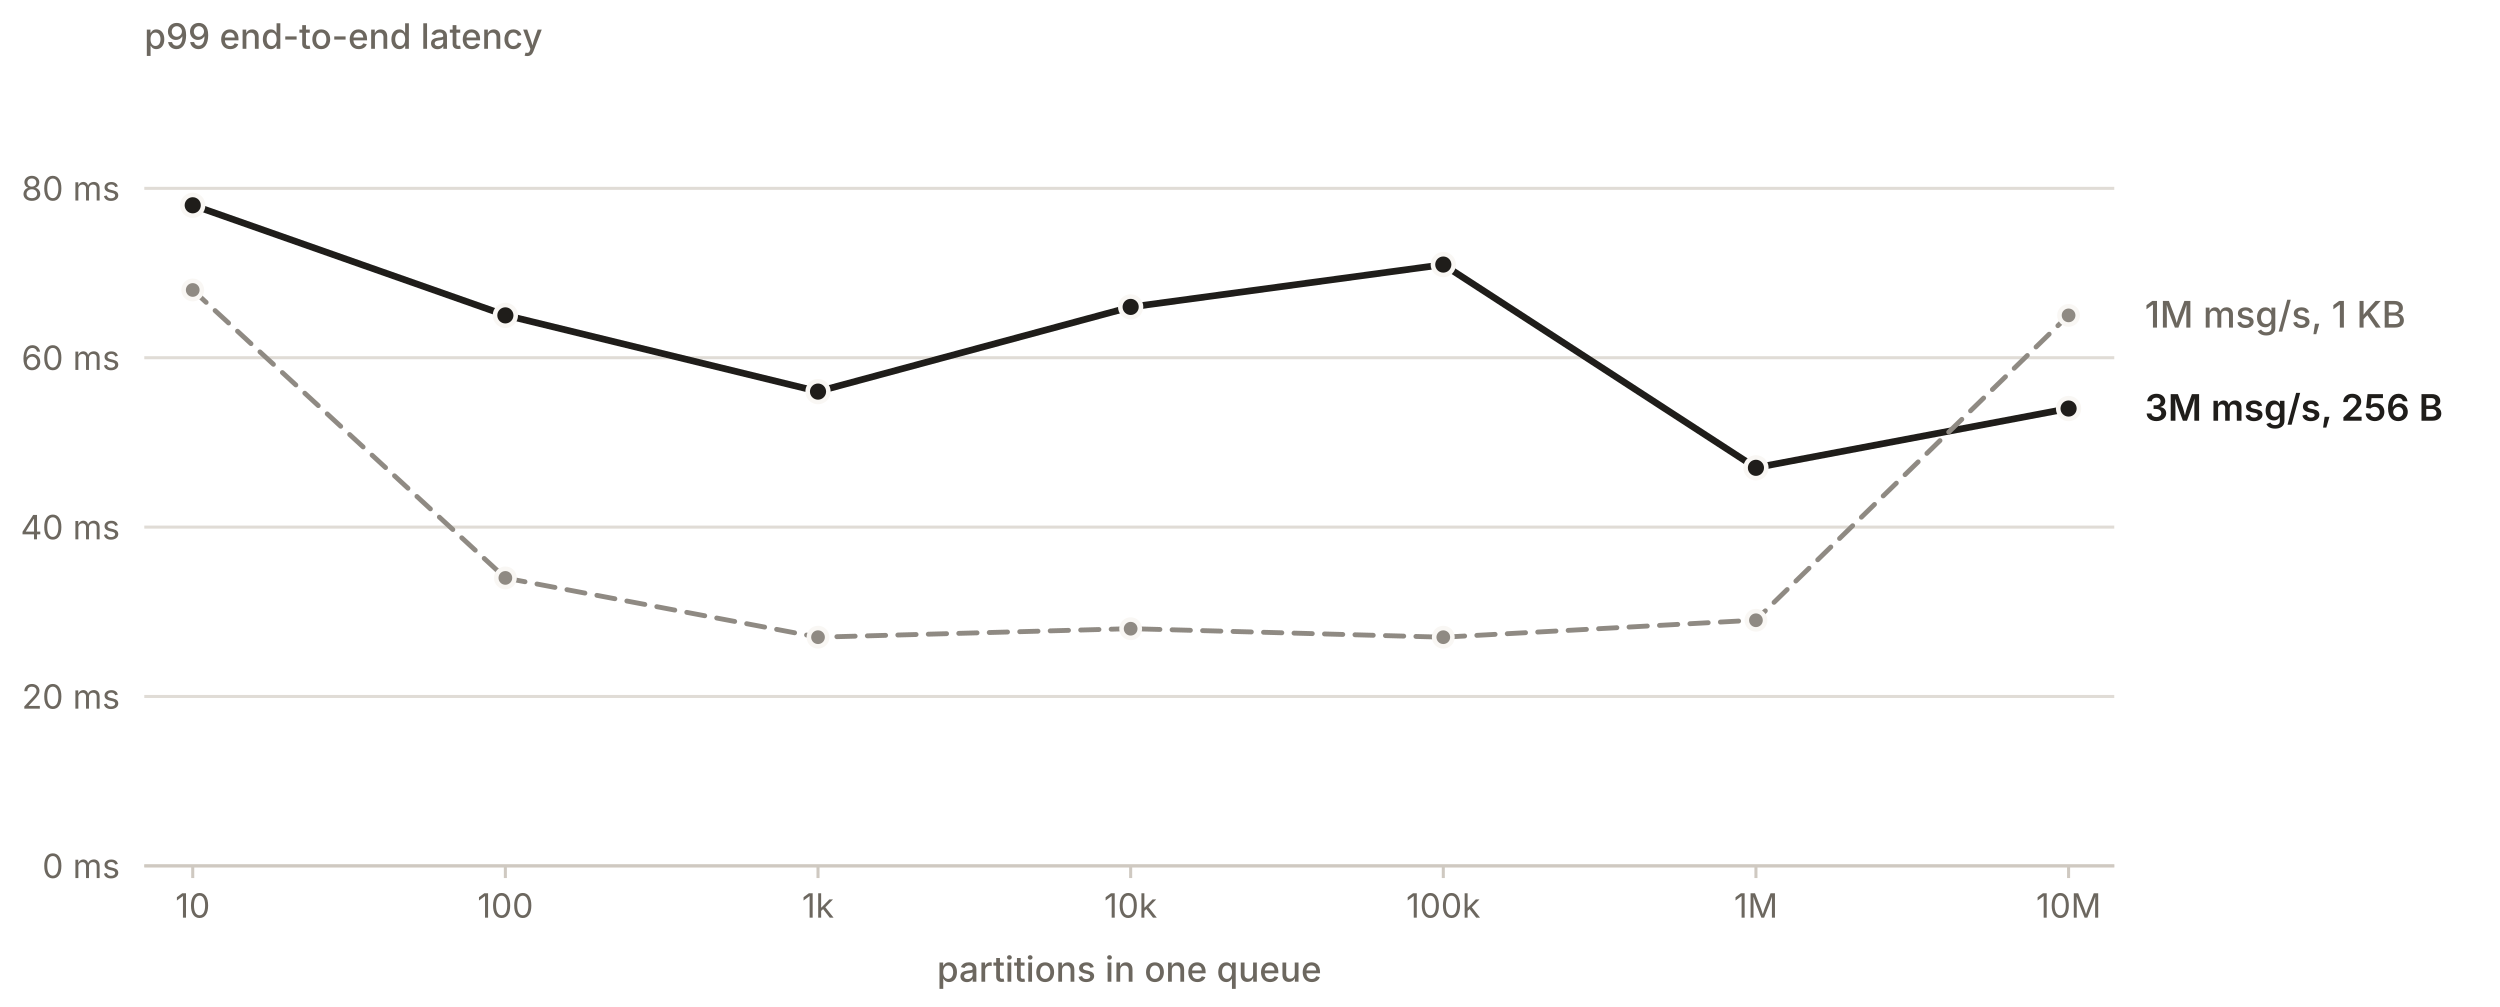
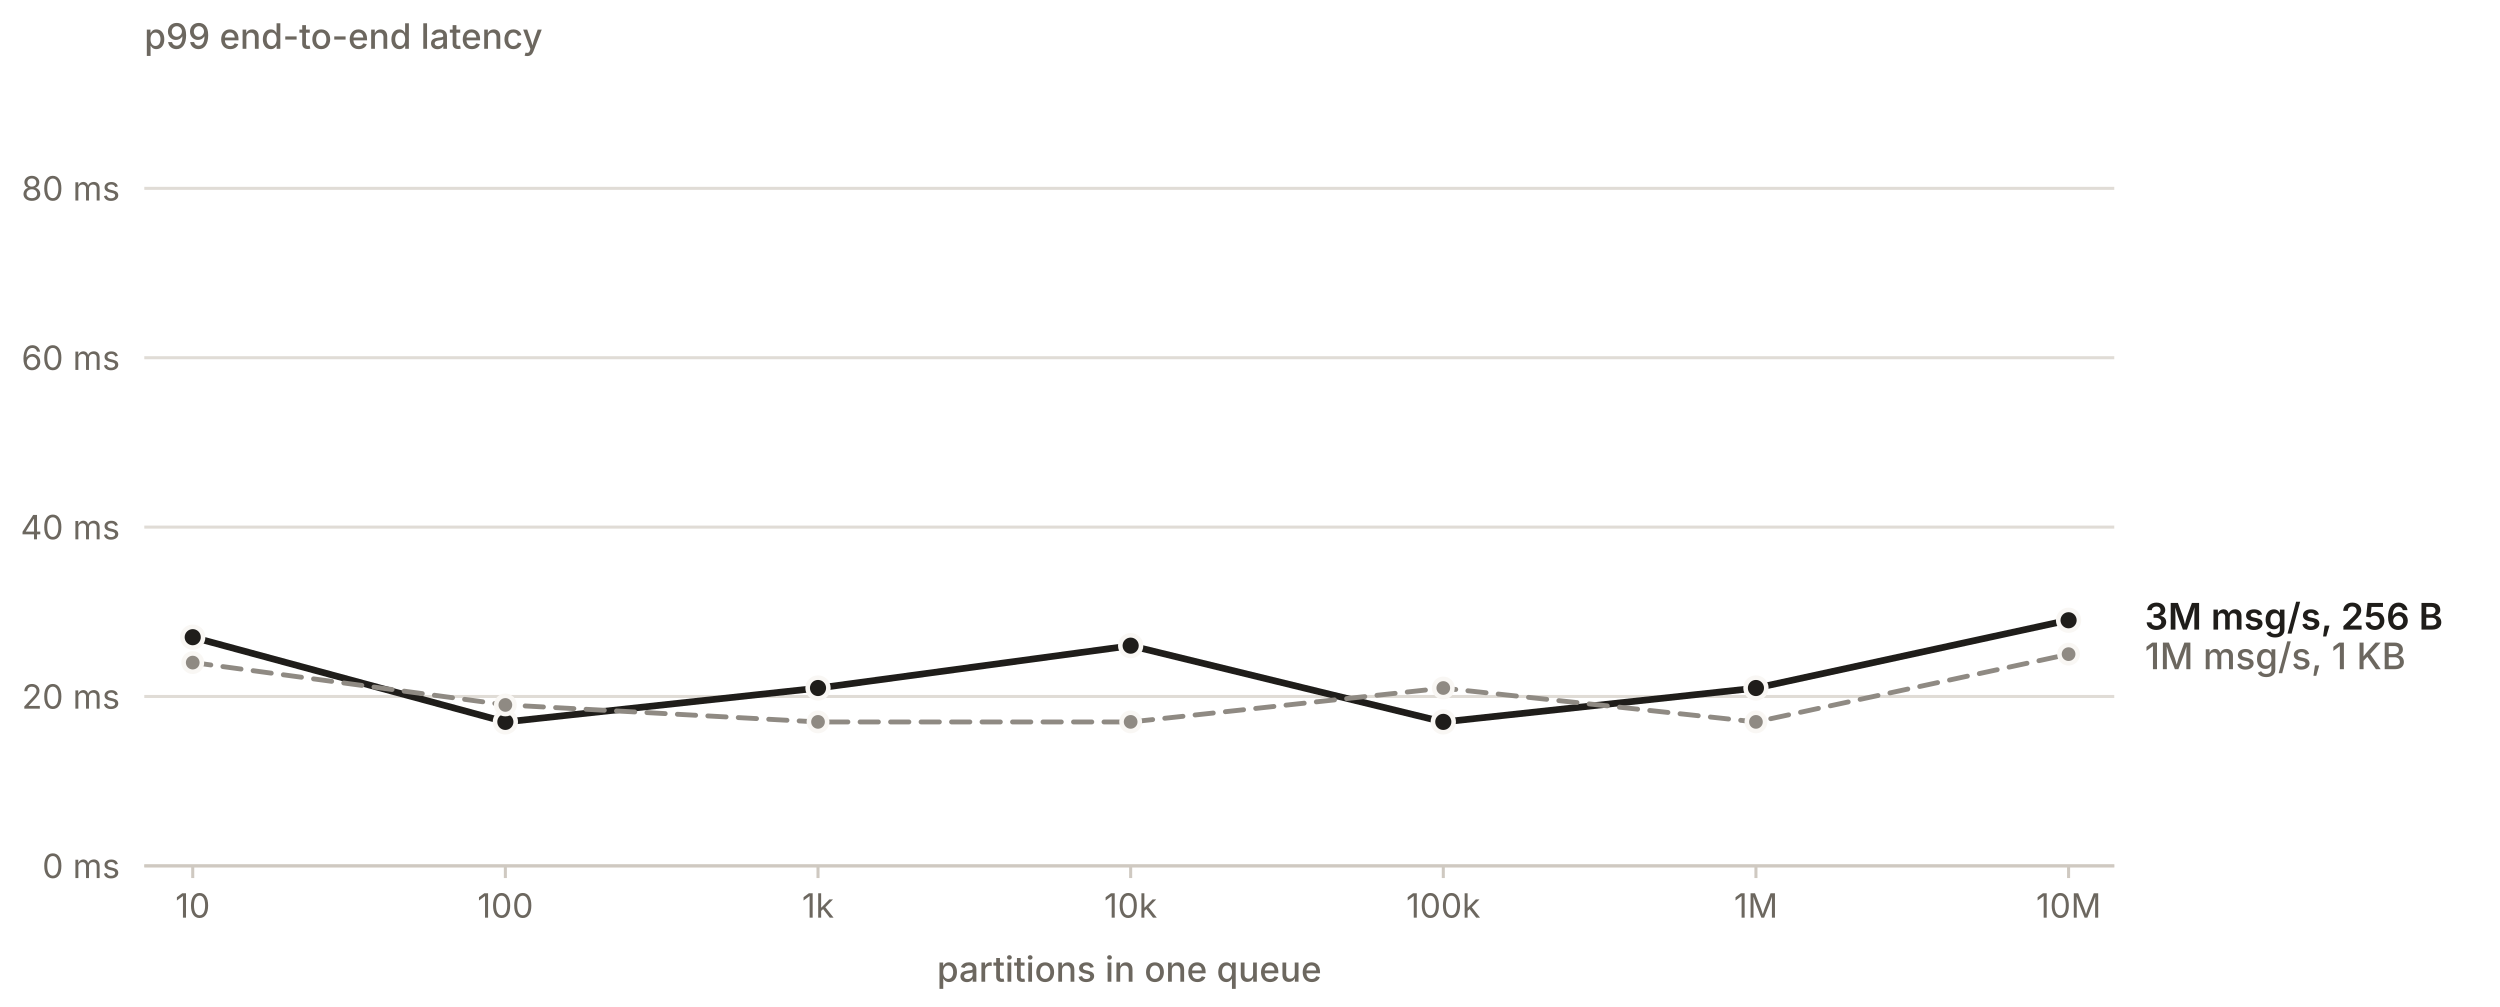
- <svg xmlns="http://www.w3.org/2000/svg" viewBox="0 0 820 330" width="820" height="330" role="img" aria-label="Queen 2.3.0 end-to-end p99 against the partition count from 10 to 10,000,000 on three GCP nodes with local NVMe: at 3,000,000 msg/s of 256-byte messages 78, 65, 56, 66, 71, 47 and 54 ms; at 1,000,000 msg/s of 1 KB messages 68, 34, 27, 28, 27, 29 and 65 ms." fill="rgb(0, 0, 0)" fill-opacity="1" stroke="none" stroke-width="1px" stroke-dasharray="none" stroke-linecap="butt" stroke-linejoin="miter" stroke-opacity="1" opacity="1" font-family="'Inter Variable', Inter, system-ui, -apple-system, 'Segoe UI', Roboto, sans-serif" font-size="15px" font-weight="400" text-anchor="start">
+ <svg xmlns="http://www.w3.org/2000/svg" viewBox="0 0 820 330" width="820" height="330" role="img" aria-label="Queen 2.4 end-to-end p99 against the partition count from 10 to 10,000,000 on three GCP nodes with local NVMe: at 3,000,000 msg/s of 256-byte messages 27, 17, 21, 26, 17, 21 and 29 ms; at 1,000,000 msg/s of 1 KB messages 24, 19, 17, 17, 21, 17 and 25 ms." fill="rgb(0, 0, 0)" fill-opacity="1" stroke="none" stroke-width="1px" stroke-dasharray="none" stroke-linecap="butt" stroke-linejoin="miter" stroke-opacity="1" opacity="1" font-family="'Inter Variable', Inter, system-ui, -apple-system, 'Segoe UI', Roboto, sans-serif" font-size="15px" font-weight="400" text-anchor="start">
  <text x="47.33" y="16" fill="rgb(108, 103, 95)" fill-opacity="1" stroke="none" stroke-width="1px" stroke-dasharray="none" stroke-linecap="butt" stroke-linejoin="miter" stroke-opacity="1" opacity="1" font-family="'Inter Variable', Inter, system-ui, -apple-system, 'Segoe UI', Roboto, sans-serif" font-size="11.5px" font-weight="500" text-anchor="start">p99 end-to-end latency</text>
  <g fill="rgb(0, 0, 0)" fill-opacity="1" stroke="none" stroke-width="1px" stroke-dasharray="none" stroke-linecap="butt" stroke-linejoin="miter" stroke-opacity="1" opacity="1" font-family="'Inter Variable', Inter, system-ui, -apple-system, 'Segoe UI', Roboto, sans-serif" font-size="15px" font-weight="400" text-anchor="start">
    <line x1="47.33" x2="693.48" y1="284" y2="284" fill="rgb(0, 0, 0)" fill-opacity="1" stroke="rgb(224, 220, 214)" stroke-width="1px" stroke-dasharray="none" stroke-linecap="butt" stroke-linejoin="miter" stroke-opacity="1" opacity="1" font-family="'Inter Variable', Inter, system-ui, -apple-system, 'Segoe UI', Roboto, sans-serif" font-size="15px" font-weight="400" text-anchor="start" />
    <text x="39.33" y="288" text-anchor="end" fill="rgb(108, 103, 95)" fill-opacity="1" stroke="none" stroke-width="1px" stroke-dasharray="none" stroke-linecap="butt" stroke-linejoin="miter" stroke-opacity="1" opacity="1" font-family="'Inter Variable', Inter, system-ui, -apple-system, 'Segoe UI', Roboto, sans-serif" font-size="11px" font-weight="400">0 ms</text>
  </g>
  <g fill="rgb(0, 0, 0)" fill-opacity="1" stroke="none" stroke-width="1px" stroke-dasharray="none" stroke-linecap="butt" stroke-linejoin="miter" stroke-opacity="1" opacity="1" font-family="'Inter Variable', Inter, system-ui, -apple-system, 'Segoe UI', Roboto, sans-serif" font-size="15px" font-weight="400" text-anchor="start">
    <line x1="47.33" x2="693.48" y1="228.444" y2="228.444" fill="rgb(0, 0, 0)" fill-opacity="1" stroke="rgb(224, 220, 214)" stroke-width="1px" stroke-dasharray="none" stroke-linecap="butt" stroke-linejoin="miter" stroke-opacity="1" opacity="1" font-family="'Inter Variable', Inter, system-ui, -apple-system, 'Segoe UI', Roboto, sans-serif" font-size="15px" font-weight="400" text-anchor="start" />
    <text x="39.33" y="232.444" text-anchor="end" fill="rgb(108, 103, 95)" fill-opacity="1" stroke="none" stroke-width="1px" stroke-dasharray="none" stroke-linecap="butt" stroke-linejoin="miter" stroke-opacity="1" opacity="1" font-family="'Inter Variable', Inter, system-ui, -apple-system, 'Segoe UI', Roboto, sans-serif" font-size="11px" font-weight="400">20 ms</text>
  </g>
  <g fill="rgb(0, 0, 0)" fill-opacity="1" stroke="none" stroke-width="1px" stroke-dasharray="none" stroke-linecap="butt" stroke-linejoin="miter" stroke-opacity="1" opacity="1" font-family="'Inter Variable', Inter, system-ui, -apple-system, 'Segoe UI', Roboto, sans-serif" font-size="15px" font-weight="400" text-anchor="start">
    <line x1="47.33" x2="693.48" y1="172.889" y2="172.889" fill="rgb(0, 0, 0)" fill-opacity="1" stroke="rgb(224, 220, 214)" stroke-width="1px" stroke-dasharray="none" stroke-linecap="butt" stroke-linejoin="miter" stroke-opacity="1" opacity="1" font-family="'Inter Variable', Inter, system-ui, -apple-system, 'Segoe UI', Roboto, sans-serif" font-size="15px" font-weight="400" text-anchor="start" />
    <text x="39.33" y="176.889" text-anchor="end" fill="rgb(108, 103, 95)" fill-opacity="1" stroke="none" stroke-width="1px" stroke-dasharray="none" stroke-linecap="butt" stroke-linejoin="miter" stroke-opacity="1" opacity="1" font-family="'Inter Variable', Inter, system-ui, -apple-system, 'Segoe UI', Roboto, sans-serif" font-size="11px" font-weight="400">40 ms</text>
  </g>
  <g fill="rgb(0, 0, 0)" fill-opacity="1" stroke="none" stroke-width="1px" stroke-dasharray="none" stroke-linecap="butt" stroke-linejoin="miter" stroke-opacity="1" opacity="1" font-family="'Inter Variable', Inter, system-ui, -apple-system, 'Segoe UI', Roboto, sans-serif" font-size="15px" font-weight="400" text-anchor="start">
    <line x1="47.33" x2="693.48" y1="117.333" y2="117.333" fill="rgb(0, 0, 0)" fill-opacity="1" stroke="rgb(224, 220, 214)" stroke-width="1px" stroke-dasharray="none" stroke-linecap="butt" stroke-linejoin="miter" stroke-opacity="1" opacity="1" font-family="'Inter Variable', Inter, system-ui, -apple-system, 'Segoe UI', Roboto, sans-serif" font-size="15px" font-weight="400" text-anchor="start" />
    <text x="39.33" y="121.333" text-anchor="end" fill="rgb(108, 103, 95)" fill-opacity="1" stroke="none" stroke-width="1px" stroke-dasharray="none" stroke-linecap="butt" stroke-linejoin="miter" stroke-opacity="1" opacity="1" font-family="'Inter Variable', Inter, system-ui, -apple-system, 'Segoe UI', Roboto, sans-serif" font-size="11px" font-weight="400">60 ms</text>
  </g>
  <g fill="rgb(0, 0, 0)" fill-opacity="1" stroke="none" stroke-width="1px" stroke-dasharray="none" stroke-linecap="butt" stroke-linejoin="miter" stroke-opacity="1" opacity="1" font-family="'Inter Variable', Inter, system-ui, -apple-system, 'Segoe UI', Roboto, sans-serif" font-size="15px" font-weight="400" text-anchor="start">
    <line x1="47.33" x2="693.48" y1="61.778" y2="61.778" fill="rgb(0, 0, 0)" fill-opacity="1" stroke="rgb(224, 220, 214)" stroke-width="1px" stroke-dasharray="none" stroke-linecap="butt" stroke-linejoin="miter" stroke-opacity="1" opacity="1" font-family="'Inter Variable', Inter, system-ui, -apple-system, 'Segoe UI', Roboto, sans-serif" font-size="15px" font-weight="400" text-anchor="start" />
    <text x="39.33" y="65.778" text-anchor="end" fill="rgb(108, 103, 95)" fill-opacity="1" stroke="none" stroke-width="1px" stroke-dasharray="none" stroke-linecap="butt" stroke-linejoin="miter" stroke-opacity="1" opacity="1" font-family="'Inter Variable', Inter, system-ui, -apple-system, 'Segoe UI', Roboto, sans-serif" font-size="11px" font-weight="400">80 ms</text>
  </g>
  <line x1="47.33" x2="693.48" y1="284" y2="284" fill="rgb(0, 0, 0)" fill-opacity="1" stroke="rgb(207, 201, 193)" stroke-width="1px" stroke-dasharray="none" stroke-linecap="butt" stroke-linejoin="miter" stroke-opacity="1" opacity="1" font-family="'Inter Variable', Inter, system-ui, -apple-system, 'Segoe UI', Roboto, sans-serif" font-size="15px" font-weight="400" text-anchor="start" />
  <g fill="rgb(0, 0, 0)" fill-opacity="1" stroke="none" stroke-width="1px" stroke-dasharray="none" stroke-linecap="butt" stroke-linejoin="miter" stroke-opacity="1" opacity="1" font-family="'Inter Variable', Inter, system-ui, -apple-system, 'Segoe UI', Roboto, sans-serif" font-size="15px" font-weight="400" text-anchor="start">
    <line x1="63.215" x2="63.215" y1="284" y2="288" fill="rgb(0, 0, 0)" fill-opacity="1" stroke="rgb(207, 201, 193)" stroke-width="1px" stroke-dasharray="none" stroke-linecap="butt" stroke-linejoin="miter" stroke-opacity="1" opacity="1" font-family="'Inter Variable', Inter, system-ui, -apple-system, 'Segoe UI', Roboto, sans-serif" font-size="15px" font-weight="400" text-anchor="start" />
    <text x="63.215" y="301" text-anchor="middle" fill="rgb(108, 103, 95)" fill-opacity="1" stroke="none" stroke-width="1px" stroke-dasharray="none" stroke-linecap="butt" stroke-linejoin="miter" stroke-opacity="1" opacity="1" font-family="'Inter Variable', Inter, system-ui, -apple-system, 'Segoe UI', Roboto, sans-serif" font-size="11px" font-weight="400">10</text>
  </g>
  <g fill="rgb(0, 0, 0)" fill-opacity="1" stroke="none" stroke-width="1px" stroke-dasharray="none" stroke-linecap="butt" stroke-linejoin="miter" stroke-opacity="1" opacity="1" font-family="'Inter Variable', Inter, system-ui, -apple-system, 'Segoe UI', Roboto, sans-serif" font-size="15px" font-weight="400" text-anchor="start">
    <line x1="165.761" x2="165.761" y1="284" y2="288" fill="rgb(0, 0, 0)" fill-opacity="1" stroke="rgb(207, 201, 193)" stroke-width="1px" stroke-dasharray="none" stroke-linecap="butt" stroke-linejoin="miter" stroke-opacity="1" opacity="1" font-family="'Inter Variable', Inter, system-ui, -apple-system, 'Segoe UI', Roboto, sans-serif" font-size="15px" font-weight="400" text-anchor="start" />
    <text x="165.761" y="301" text-anchor="middle" fill="rgb(108, 103, 95)" fill-opacity="1" stroke="none" stroke-width="1px" stroke-dasharray="none" stroke-linecap="butt" stroke-linejoin="miter" stroke-opacity="1" opacity="1" font-family="'Inter Variable', Inter, system-ui, -apple-system, 'Segoe UI', Roboto, sans-serif" font-size="11px" font-weight="400">100</text>
  </g>
  <g fill="rgb(0, 0, 0)" fill-opacity="1" stroke="none" stroke-width="1px" stroke-dasharray="none" stroke-linecap="butt" stroke-linejoin="miter" stroke-opacity="1" opacity="1" font-family="'Inter Variable', Inter, system-ui, -apple-system, 'Segoe UI', Roboto, sans-serif" font-size="15px" font-weight="400" text-anchor="start">
    <line x1="268.308" x2="268.308" y1="284" y2="288" fill="rgb(0, 0, 0)" fill-opacity="1" stroke="rgb(207, 201, 193)" stroke-width="1px" stroke-dasharray="none" stroke-linecap="butt" stroke-linejoin="miter" stroke-opacity="1" opacity="1" font-family="'Inter Variable', Inter, system-ui, -apple-system, 'Segoe UI', Roboto, sans-serif" font-size="15px" font-weight="400" text-anchor="start" />
    <text x="268.308" y="301" text-anchor="middle" fill="rgb(108, 103, 95)" fill-opacity="1" stroke="none" stroke-width="1px" stroke-dasharray="none" stroke-linecap="butt" stroke-linejoin="miter" stroke-opacity="1" opacity="1" font-family="'Inter Variable', Inter, system-ui, -apple-system, 'Segoe UI', Roboto, sans-serif" font-size="11px" font-weight="400">1k</text>
  </g>
  <g fill="rgb(0, 0, 0)" fill-opacity="1" stroke="none" stroke-width="1px" stroke-dasharray="none" stroke-linecap="butt" stroke-linejoin="miter" stroke-opacity="1" opacity="1" font-family="'Inter Variable', Inter, system-ui, -apple-system, 'Segoe UI', Roboto, sans-serif" font-size="15px" font-weight="400" text-anchor="start">
    <line x1="370.855" x2="370.855" y1="284" y2="288" fill="rgb(0, 0, 0)" fill-opacity="1" stroke="rgb(207, 201, 193)" stroke-width="1px" stroke-dasharray="none" stroke-linecap="butt" stroke-linejoin="miter" stroke-opacity="1" opacity="1" font-family="'Inter Variable', Inter, system-ui, -apple-system, 'Segoe UI', Roboto, sans-serif" font-size="15px" font-weight="400" text-anchor="start" />
    <text x="370.855" y="301" text-anchor="middle" fill="rgb(108, 103, 95)" fill-opacity="1" stroke="none" stroke-width="1px" stroke-dasharray="none" stroke-linecap="butt" stroke-linejoin="miter" stroke-opacity="1" opacity="1" font-family="'Inter Variable', Inter, system-ui, -apple-system, 'Segoe UI', Roboto, sans-serif" font-size="11px" font-weight="400">10k</text>
  </g>
  <g fill="rgb(0, 0, 0)" fill-opacity="1" stroke="none" stroke-width="1px" stroke-dasharray="none" stroke-linecap="butt" stroke-linejoin="miter" stroke-opacity="1" opacity="1" font-family="'Inter Variable', Inter, system-ui, -apple-system, 'Segoe UI', Roboto, sans-serif" font-size="15px" font-weight="400" text-anchor="start">
    <line x1="473.402" x2="473.402" y1="284" y2="288" fill="rgb(0, 0, 0)" fill-opacity="1" stroke="rgb(207, 201, 193)" stroke-width="1px" stroke-dasharray="none" stroke-linecap="butt" stroke-linejoin="miter" stroke-opacity="1" opacity="1" font-family="'Inter Variable', Inter, system-ui, -apple-system, 'Segoe UI', Roboto, sans-serif" font-size="15px" font-weight="400" text-anchor="start" />
    <text x="473.402" y="301" text-anchor="middle" fill="rgb(108, 103, 95)" fill-opacity="1" stroke="none" stroke-width="1px" stroke-dasharray="none" stroke-linecap="butt" stroke-linejoin="miter" stroke-opacity="1" opacity="1" font-family="'Inter Variable', Inter, system-ui, -apple-system, 'Segoe UI', Roboto, sans-serif" font-size="11px" font-weight="400">100k</text>
  </g>
  <g fill="rgb(0, 0, 0)" fill-opacity="1" stroke="none" stroke-width="1px" stroke-dasharray="none" stroke-linecap="butt" stroke-linejoin="miter" stroke-opacity="1" opacity="1" font-family="'Inter Variable', Inter, system-ui, -apple-system, 'Segoe UI', Roboto, sans-serif" font-size="15px" font-weight="400" text-anchor="start">
    <line x1="575.948" x2="575.948" y1="284" y2="288" fill="rgb(0, 0, 0)" fill-opacity="1" stroke="rgb(207, 201, 193)" stroke-width="1px" stroke-dasharray="none" stroke-linecap="butt" stroke-linejoin="miter" stroke-opacity="1" opacity="1" font-family="'Inter Variable', Inter, system-ui, -apple-system, 'Segoe UI', Roboto, sans-serif" font-size="15px" font-weight="400" text-anchor="start" />
    <text x="575.948" y="301" text-anchor="middle" fill="rgb(108, 103, 95)" fill-opacity="1" stroke="none" stroke-width="1px" stroke-dasharray="none" stroke-linecap="butt" stroke-linejoin="miter" stroke-opacity="1" opacity="1" font-family="'Inter Variable', Inter, system-ui, -apple-system, 'Segoe UI', Roboto, sans-serif" font-size="11px" font-weight="400">1M</text>
  </g>
  <g fill="rgb(0, 0, 0)" fill-opacity="1" stroke="none" stroke-width="1px" stroke-dasharray="none" stroke-linecap="butt" stroke-linejoin="miter" stroke-opacity="1" opacity="1" font-family="'Inter Variable', Inter, system-ui, -apple-system, 'Segoe UI', Roboto, sans-serif" font-size="15px" font-weight="400" text-anchor="start">
    <line x1="678.495" x2="678.495" y1="284" y2="288" fill="rgb(0, 0, 0)" fill-opacity="1" stroke="rgb(207, 201, 193)" stroke-width="1px" stroke-dasharray="none" stroke-linecap="butt" stroke-linejoin="miter" stroke-opacity="1" opacity="1" font-family="'Inter Variable', Inter, system-ui, -apple-system, 'Segoe UI', Roboto, sans-serif" font-size="15px" font-weight="400" text-anchor="start" />
    <text x="678.495" y="301" text-anchor="middle" fill="rgb(108, 103, 95)" fill-opacity="1" stroke="none" stroke-width="1px" stroke-dasharray="none" stroke-linecap="butt" stroke-linejoin="miter" stroke-opacity="1" opacity="1" font-family="'Inter Variable', Inter, system-ui, -apple-system, 'Segoe UI', Roboto, sans-serif" font-size="11px" font-weight="400">10M</text>
  </g>
  <text x="370.405" y="322" text-anchor="middle" fill="rgb(108, 103, 95)" fill-opacity="1" stroke="none" stroke-width="1px" stroke-dasharray="none" stroke-linecap="butt" stroke-linejoin="miter" stroke-opacity="1" opacity="1" font-family="'Inter Variable', Inter, system-ui, -apple-system, 'Segoe UI', Roboto, sans-serif" font-size="11.5px" font-weight="500">partitions in one queue</text>
  <g fill="rgb(0, 0, 0)" fill-opacity="1" stroke="none" stroke-width="1px" stroke-dasharray="none" stroke-linecap="butt" stroke-linejoin="miter" stroke-opacity="1" opacity="1" font-family="'Inter Variable', Inter, system-ui, -apple-system, 'Segoe UI', Roboto, sans-serif" font-size="15px" font-weight="400" text-anchor="start">
-     <path d="M 63.2 67.3 L 165.8 103.4 L 268.3 128.4 L 370.9 100.7 L 473.4 86.8 L 575.9 153.4 L 678.5 134.0" fill="none" fill-opacity="1" stroke="rgb(31, 29, 26)" stroke-width="2.2px" stroke-dasharray="none" stroke-linecap="round" stroke-linejoin="round" stroke-opacity="1" opacity="1" font-family="'Inter Variable', Inter, system-ui, -apple-system, 'Segoe UI', Roboto, sans-serif" font-size="15px" font-weight="400" text-anchor="start" />
-     <circle cx="63.215" cy="67.333" r="3.4" fill="rgb(31, 29, 26)" fill-opacity="1" stroke="rgb(249, 247, 244)" stroke-width="1.5px" stroke-dasharray="none" stroke-linecap="butt" stroke-linejoin="miter" stroke-opacity="1" opacity="1" font-family="'Inter Variable', Inter, system-ui, -apple-system, 'Segoe UI', Roboto, sans-serif" font-size="15px" font-weight="400" text-anchor="start" />
-     <circle cx="165.761" cy="103.444" r="3.4" fill="rgb(31, 29, 26)" fill-opacity="1" stroke="rgb(249, 247, 244)" stroke-width="1.5px" stroke-dasharray="none" stroke-linecap="butt" stroke-linejoin="miter" stroke-opacity="1" opacity="1" font-family="'Inter Variable', Inter, system-ui, -apple-system, 'Segoe UI', Roboto, sans-serif" font-size="15px" font-weight="400" text-anchor="start" />
-     <circle cx="268.308" cy="128.444" r="3.4" fill="rgb(31, 29, 26)" fill-opacity="1" stroke="rgb(249, 247, 244)" stroke-width="1.5px" stroke-dasharray="none" stroke-linecap="butt" stroke-linejoin="miter" stroke-opacity="1" opacity="1" font-family="'Inter Variable', Inter, system-ui, -apple-system, 'Segoe UI', Roboto, sans-serif" font-size="15px" font-weight="400" text-anchor="start" />
-     <circle cx="370.855" cy="100.667" r="3.4" fill="rgb(31, 29, 26)" fill-opacity="1" stroke="rgb(249, 247, 244)" stroke-width="1.5px" stroke-dasharray="none" stroke-linecap="butt" stroke-linejoin="miter" stroke-opacity="1" opacity="1" font-family="'Inter Variable', Inter, system-ui, -apple-system, 'Segoe UI', Roboto, sans-serif" font-size="15px" font-weight="400" text-anchor="start" />
-     <circle cx="473.402" cy="86.778" r="3.4" fill="rgb(31, 29, 26)" fill-opacity="1" stroke="rgb(249, 247, 244)" stroke-width="1.5px" stroke-dasharray="none" stroke-linecap="butt" stroke-linejoin="miter" stroke-opacity="1" opacity="1" font-family="'Inter Variable', Inter, system-ui, -apple-system, 'Segoe UI', Roboto, sans-serif" font-size="15px" font-weight="400" text-anchor="start" />
-     <circle cx="575.948" cy="153.444" r="3.4" fill="rgb(31, 29, 26)" fill-opacity="1" stroke="rgb(249, 247, 244)" stroke-width="1.5px" stroke-dasharray="none" stroke-linecap="butt" stroke-linejoin="miter" stroke-opacity="1" opacity="1" font-family="'Inter Variable', Inter, system-ui, -apple-system, 'Segoe UI', Roboto, sans-serif" font-size="15px" font-weight="400" text-anchor="start" />
-     <circle cx="678.495" cy="134" r="3.4" fill="rgb(31, 29, 26)" fill-opacity="1" stroke="rgb(249, 247, 244)" stroke-width="1.5px" stroke-dasharray="none" stroke-linecap="butt" stroke-linejoin="miter" stroke-opacity="1" opacity="1" font-family="'Inter Variable', Inter, system-ui, -apple-system, 'Segoe UI', Roboto, sans-serif" font-size="15px" font-weight="400" text-anchor="start" />
+     <path d="M 63.2 209.0 L 165.8 236.8 L 268.3 225.7 L 370.9 211.8 L 473.4 236.8 L 575.9 225.7 L 678.5 203.4" fill="none" fill-opacity="1" stroke="rgb(31, 29, 26)" stroke-width="2.2px" stroke-dasharray="none" stroke-linecap="round" stroke-linejoin="round" stroke-opacity="1" opacity="1" font-family="'Inter Variable', Inter, system-ui, -apple-system, 'Segoe UI', Roboto, sans-serif" font-size="15px" font-weight="400" text-anchor="start" />
+     <circle cx="63.215" cy="209.0" r="3.4" fill="rgb(31, 29, 26)" fill-opacity="1" stroke="rgb(249, 247, 244)" stroke-width="1.5px" stroke-dasharray="none" stroke-linecap="butt" stroke-linejoin="miter" stroke-opacity="1" opacity="1" font-family="'Inter Variable', Inter, system-ui, -apple-system, 'Segoe UI', Roboto, sans-serif" font-size="15px" font-weight="400" text-anchor="start" />
+     <circle cx="165.761" cy="236.778" r="3.4" fill="rgb(31, 29, 26)" fill-opacity="1" stroke="rgb(249, 247, 244)" stroke-width="1.5px" stroke-dasharray="none" stroke-linecap="butt" stroke-linejoin="miter" stroke-opacity="1" opacity="1" font-family="'Inter Variable', Inter, system-ui, -apple-system, 'Segoe UI', Roboto, sans-serif" font-size="15px" font-weight="400" text-anchor="start" />
+     <circle cx="268.308" cy="225.667" r="3.4" fill="rgb(31, 29, 26)" fill-opacity="1" stroke="rgb(249, 247, 244)" stroke-width="1.5px" stroke-dasharray="none" stroke-linecap="butt" stroke-linejoin="miter" stroke-opacity="1" opacity="1" font-family="'Inter Variable', Inter, system-ui, -apple-system, 'Segoe UI', Roboto, sans-serif" font-size="15px" font-weight="400" text-anchor="start" />
+     <circle cx="370.855" cy="211.778" r="3.4" fill="rgb(31, 29, 26)" fill-opacity="1" stroke="rgb(249, 247, 244)" stroke-width="1.5px" stroke-dasharray="none" stroke-linecap="butt" stroke-linejoin="miter" stroke-opacity="1" opacity="1" font-family="'Inter Variable', Inter, system-ui, -apple-system, 'Segoe UI', Roboto, sans-serif" font-size="15px" font-weight="400" text-anchor="start" />
+     <circle cx="473.402" cy="236.778" r="3.4" fill="rgb(31, 29, 26)" fill-opacity="1" stroke="rgb(249, 247, 244)" stroke-width="1.5px" stroke-dasharray="none" stroke-linecap="butt" stroke-linejoin="miter" stroke-opacity="1" opacity="1" font-family="'Inter Variable', Inter, system-ui, -apple-system, 'Segoe UI', Roboto, sans-serif" font-size="15px" font-weight="400" text-anchor="start" />
+     <circle cx="575.948" cy="225.667" r="3.4" fill="rgb(31, 29, 26)" fill-opacity="1" stroke="rgb(249, 247, 244)" stroke-width="1.5px" stroke-dasharray="none" stroke-linecap="butt" stroke-linejoin="miter" stroke-opacity="1" opacity="1" font-family="'Inter Variable', Inter, system-ui, -apple-system, 'Segoe UI', Roboto, sans-serif" font-size="15px" font-weight="400" text-anchor="start" />
+     <circle cx="678.495" cy="203.444" r="3.4" fill="rgb(31, 29, 26)" fill-opacity="1" stroke="rgb(249, 247, 244)" stroke-width="1.5px" stroke-dasharray="none" stroke-linecap="butt" stroke-linejoin="miter" stroke-opacity="1" opacity="1" font-family="'Inter Variable', Inter, system-ui, -apple-system, 'Segoe UI', Roboto, sans-serif" font-size="15px" font-weight="400" text-anchor="start" />
  </g>
  <g fill="rgb(0, 0, 0)" fill-opacity="1" stroke="none" stroke-width="1px" stroke-dasharray="none" stroke-linecap="butt" stroke-linejoin="miter" stroke-opacity="1" opacity="1" font-family="'Inter Variable', Inter, system-ui, -apple-system, 'Segoe UI', Roboto, sans-serif" font-size="15px" font-weight="400" text-anchor="start">
-     <path d="M 63.2 95.1 L 165.8 189.6 L 268.3 209.0 L 370.9 206.2 L 473.4 209.0 L 575.9 203.4 L 678.5 103.4" stroke-dasharray="6px, 4px" fill="none" fill-opacity="1" stroke="rgb(143, 138, 131)" stroke-width="1.6px" stroke-linecap="round" stroke-linejoin="round" stroke-opacity="1" opacity="1" font-family="'Inter Variable', Inter, system-ui, -apple-system, 'Segoe UI', Roboto, sans-serif" font-size="15px" font-weight="400" text-anchor="start" />
-     <circle cx="63.215" cy="95.111" r="3" fill="rgb(143, 138, 131)" fill-opacity="1" stroke="rgb(249, 247, 244)" stroke-width="1.5px" stroke-dasharray="none" stroke-linecap="butt" stroke-linejoin="miter" stroke-opacity="1" opacity="1" font-family="'Inter Variable', Inter, system-ui, -apple-system, 'Segoe UI', Roboto, sans-serif" font-size="15px" font-weight="400" text-anchor="start" />
-     <circle cx="165.761" cy="189.556" r="3" fill="rgb(143, 138, 131)" fill-opacity="1" stroke="rgb(249, 247, 244)" stroke-width="1.5px" stroke-dasharray="none" stroke-linecap="butt" stroke-linejoin="miter" stroke-opacity="1" opacity="1" font-family="'Inter Variable', Inter, system-ui, -apple-system, 'Segoe UI', Roboto, sans-serif" font-size="15px" font-weight="400" text-anchor="start" />
-     <circle cx="268.308" cy="209" r="3" fill="rgb(143, 138, 131)" fill-opacity="1" stroke="rgb(249, 247, 244)" stroke-width="1.5px" stroke-dasharray="none" stroke-linecap="butt" stroke-linejoin="miter" stroke-opacity="1" opacity="1" font-family="'Inter Variable', Inter, system-ui, -apple-system, 'Segoe UI', Roboto, sans-serif" font-size="15px" font-weight="400" text-anchor="start" />
-     <circle cx="370.855" cy="206.222" r="3" fill="rgb(143, 138, 131)" fill-opacity="1" stroke="rgb(249, 247, 244)" stroke-width="1.5px" stroke-dasharray="none" stroke-linecap="butt" stroke-linejoin="miter" stroke-opacity="1" opacity="1" font-family="'Inter Variable', Inter, system-ui, -apple-system, 'Segoe UI', Roboto, sans-serif" font-size="15px" font-weight="400" text-anchor="start" />
-     <circle cx="473.402" cy="209" r="3" fill="rgb(143, 138, 131)" fill-opacity="1" stroke="rgb(249, 247, 244)" stroke-width="1.5px" stroke-dasharray="none" stroke-linecap="butt" stroke-linejoin="miter" stroke-opacity="1" opacity="1" font-family="'Inter Variable', Inter, system-ui, -apple-system, 'Segoe UI', Roboto, sans-serif" font-size="15px" font-weight="400" text-anchor="start" />
-     <circle cx="575.948" cy="203.444" r="3" fill="rgb(143, 138, 131)" fill-opacity="1" stroke="rgb(249, 247, 244)" stroke-width="1.5px" stroke-dasharray="none" stroke-linecap="butt" stroke-linejoin="miter" stroke-opacity="1" opacity="1" font-family="'Inter Variable', Inter, system-ui, -apple-system, 'Segoe UI', Roboto, sans-serif" font-size="15px" font-weight="400" text-anchor="start" />
-     <circle cx="678.495" cy="103.444" r="3" fill="rgb(143, 138, 131)" fill-opacity="1" stroke="rgb(249, 247, 244)" stroke-width="1.5px" stroke-dasharray="none" stroke-linecap="butt" stroke-linejoin="miter" stroke-opacity="1" opacity="1" font-family="'Inter Variable', Inter, system-ui, -apple-system, 'Segoe UI', Roboto, sans-serif" font-size="15px" font-weight="400" text-anchor="start" />
+     <path d="M 63.2 217.3 L 165.8 231.2 L 268.3 236.8 L 370.9 236.8 L 473.4 225.7 L 575.9 236.8 L 678.5 214.6" stroke-dasharray="6px, 4px" fill="none" fill-opacity="1" stroke="rgb(143, 138, 131)" stroke-width="1.6px" stroke-linecap="round" stroke-linejoin="round" stroke-opacity="1" opacity="1" font-family="'Inter Variable', Inter, system-ui, -apple-system, 'Segoe UI', Roboto, sans-serif" font-size="15px" font-weight="400" text-anchor="start" />
+     <circle cx="63.215" cy="217.333" r="3" fill="rgb(143, 138, 131)" fill-opacity="1" stroke="rgb(249, 247, 244)" stroke-width="1.5px" stroke-dasharray="none" stroke-linecap="butt" stroke-linejoin="miter" stroke-opacity="1" opacity="1" font-family="'Inter Variable', Inter, system-ui, -apple-system, 'Segoe UI', Roboto, sans-serif" font-size="15px" font-weight="400" text-anchor="start" />
+     <circle cx="165.761" cy="231.222" r="3" fill="rgb(143, 138, 131)" fill-opacity="1" stroke="rgb(249, 247, 244)" stroke-width="1.5px" stroke-dasharray="none" stroke-linecap="butt" stroke-linejoin="miter" stroke-opacity="1" opacity="1" font-family="'Inter Variable', Inter, system-ui, -apple-system, 'Segoe UI', Roboto, sans-serif" font-size="15px" font-weight="400" text-anchor="start" />
+     <circle cx="268.308" cy="236.778" r="3" fill="rgb(143, 138, 131)" fill-opacity="1" stroke="rgb(249, 247, 244)" stroke-width="1.5px" stroke-dasharray="none" stroke-linecap="butt" stroke-linejoin="miter" stroke-opacity="1" opacity="1" font-family="'Inter Variable', Inter, system-ui, -apple-system, 'Segoe UI', Roboto, sans-serif" font-size="15px" font-weight="400" text-anchor="start" />
+     <circle cx="370.855" cy="236.778" r="3" fill="rgb(143, 138, 131)" fill-opacity="1" stroke="rgb(249, 247, 244)" stroke-width="1.5px" stroke-dasharray="none" stroke-linecap="butt" stroke-linejoin="miter" stroke-opacity="1" opacity="1" font-family="'Inter Variable', Inter, system-ui, -apple-system, 'Segoe UI', Roboto, sans-serif" font-size="15px" font-weight="400" text-anchor="start" />
+     <circle cx="473.402" cy="225.667" r="3" fill="rgb(143, 138, 131)" fill-opacity="1" stroke="rgb(249, 247, 244)" stroke-width="1.5px" stroke-dasharray="none" stroke-linecap="butt" stroke-linejoin="miter" stroke-opacity="1" opacity="1" font-family="'Inter Variable', Inter, system-ui, -apple-system, 'Segoe UI', Roboto, sans-serif" font-size="15px" font-weight="400" text-anchor="start" />
+     <circle cx="575.948" cy="236.778" r="3" fill="rgb(143, 138, 131)" fill-opacity="1" stroke="rgb(249, 247, 244)" stroke-width="1.5px" stroke-dasharray="none" stroke-linecap="butt" stroke-linejoin="miter" stroke-opacity="1" opacity="1" font-family="'Inter Variable', Inter, system-ui, -apple-system, 'Segoe UI', Roboto, sans-serif" font-size="15px" font-weight="400" text-anchor="start" />
+     <circle cx="678.495" cy="214.556" r="3" fill="rgb(143, 138, 131)" fill-opacity="1" stroke="rgb(249, 247, 244)" stroke-width="1.5px" stroke-dasharray="none" stroke-linecap="butt" stroke-linejoin="miter" stroke-opacity="1" opacity="1" font-family="'Inter Variable', Inter, system-ui, -apple-system, 'Segoe UI', Roboto, sans-serif" font-size="15px" font-weight="400" text-anchor="start" />
  </g>
  <g fill="rgb(0, 0, 0)" fill-opacity="1" stroke="none" stroke-width="1px" stroke-dasharray="none" stroke-linecap="butt" stroke-linejoin="miter" stroke-opacity="1" opacity="1" font-family="'Inter Variable', Inter, system-ui, -apple-system, 'Segoe UI', Roboto, sans-serif" font-size="15px" font-weight="400" text-anchor="start">
-     <text x="703.48" y="138" fill="rgb(31, 29, 26)" fill-opacity="1" stroke="none" stroke-width="1px" stroke-dasharray="none" stroke-linecap="butt" stroke-linejoin="miter" stroke-opacity="1" opacity="1" font-family="'Inter Variable', Inter, system-ui, -apple-system, 'Segoe UI', Roboto, sans-serif" font-size="12px" font-weight="600" text-anchor="start">3M msg/s, 256 B</text>
+     <text x="703.48" y="206.5" fill="rgb(31, 29, 26)" fill-opacity="1" stroke="none" stroke-width="1px" stroke-dasharray="none" stroke-linecap="butt" stroke-linejoin="miter" stroke-opacity="1" opacity="1" font-family="'Inter Variable', Inter, system-ui, -apple-system, 'Segoe UI', Roboto, sans-serif" font-size="12px" font-weight="600" text-anchor="start">3M msg/s, 256 B</text>
  </g>
  <g fill="rgb(0, 0, 0)" fill-opacity="1" stroke="none" stroke-width="1px" stroke-dasharray="none" stroke-linecap="butt" stroke-linejoin="miter" stroke-opacity="1" opacity="1" font-family="'Inter Variable', Inter, system-ui, -apple-system, 'Segoe UI', Roboto, sans-serif" font-size="15px" font-weight="400" text-anchor="start">
-     <text x="703.48" y="107.444" fill="rgb(108, 103, 95)" fill-opacity="1" stroke="none" stroke-width="1px" stroke-dasharray="none" stroke-linecap="butt" stroke-linejoin="miter" stroke-opacity="1" opacity="1" font-family="'Inter Variable', Inter, system-ui, -apple-system, 'Segoe UI', Roboto, sans-serif" font-size="12px" font-weight="500" text-anchor="start">1M msg/s, 1 KB</text>
+     <text x="703.48" y="219.5" fill="rgb(108, 103, 95)" fill-opacity="1" stroke="none" stroke-width="1px" stroke-dasharray="none" stroke-linecap="butt" stroke-linejoin="miter" stroke-opacity="1" opacity="1" font-family="'Inter Variable', Inter, system-ui, -apple-system, 'Segoe UI', Roboto, sans-serif" font-size="12px" font-weight="500" text-anchor="start">1M msg/s, 1 KB</text>
  </g>
</svg>
